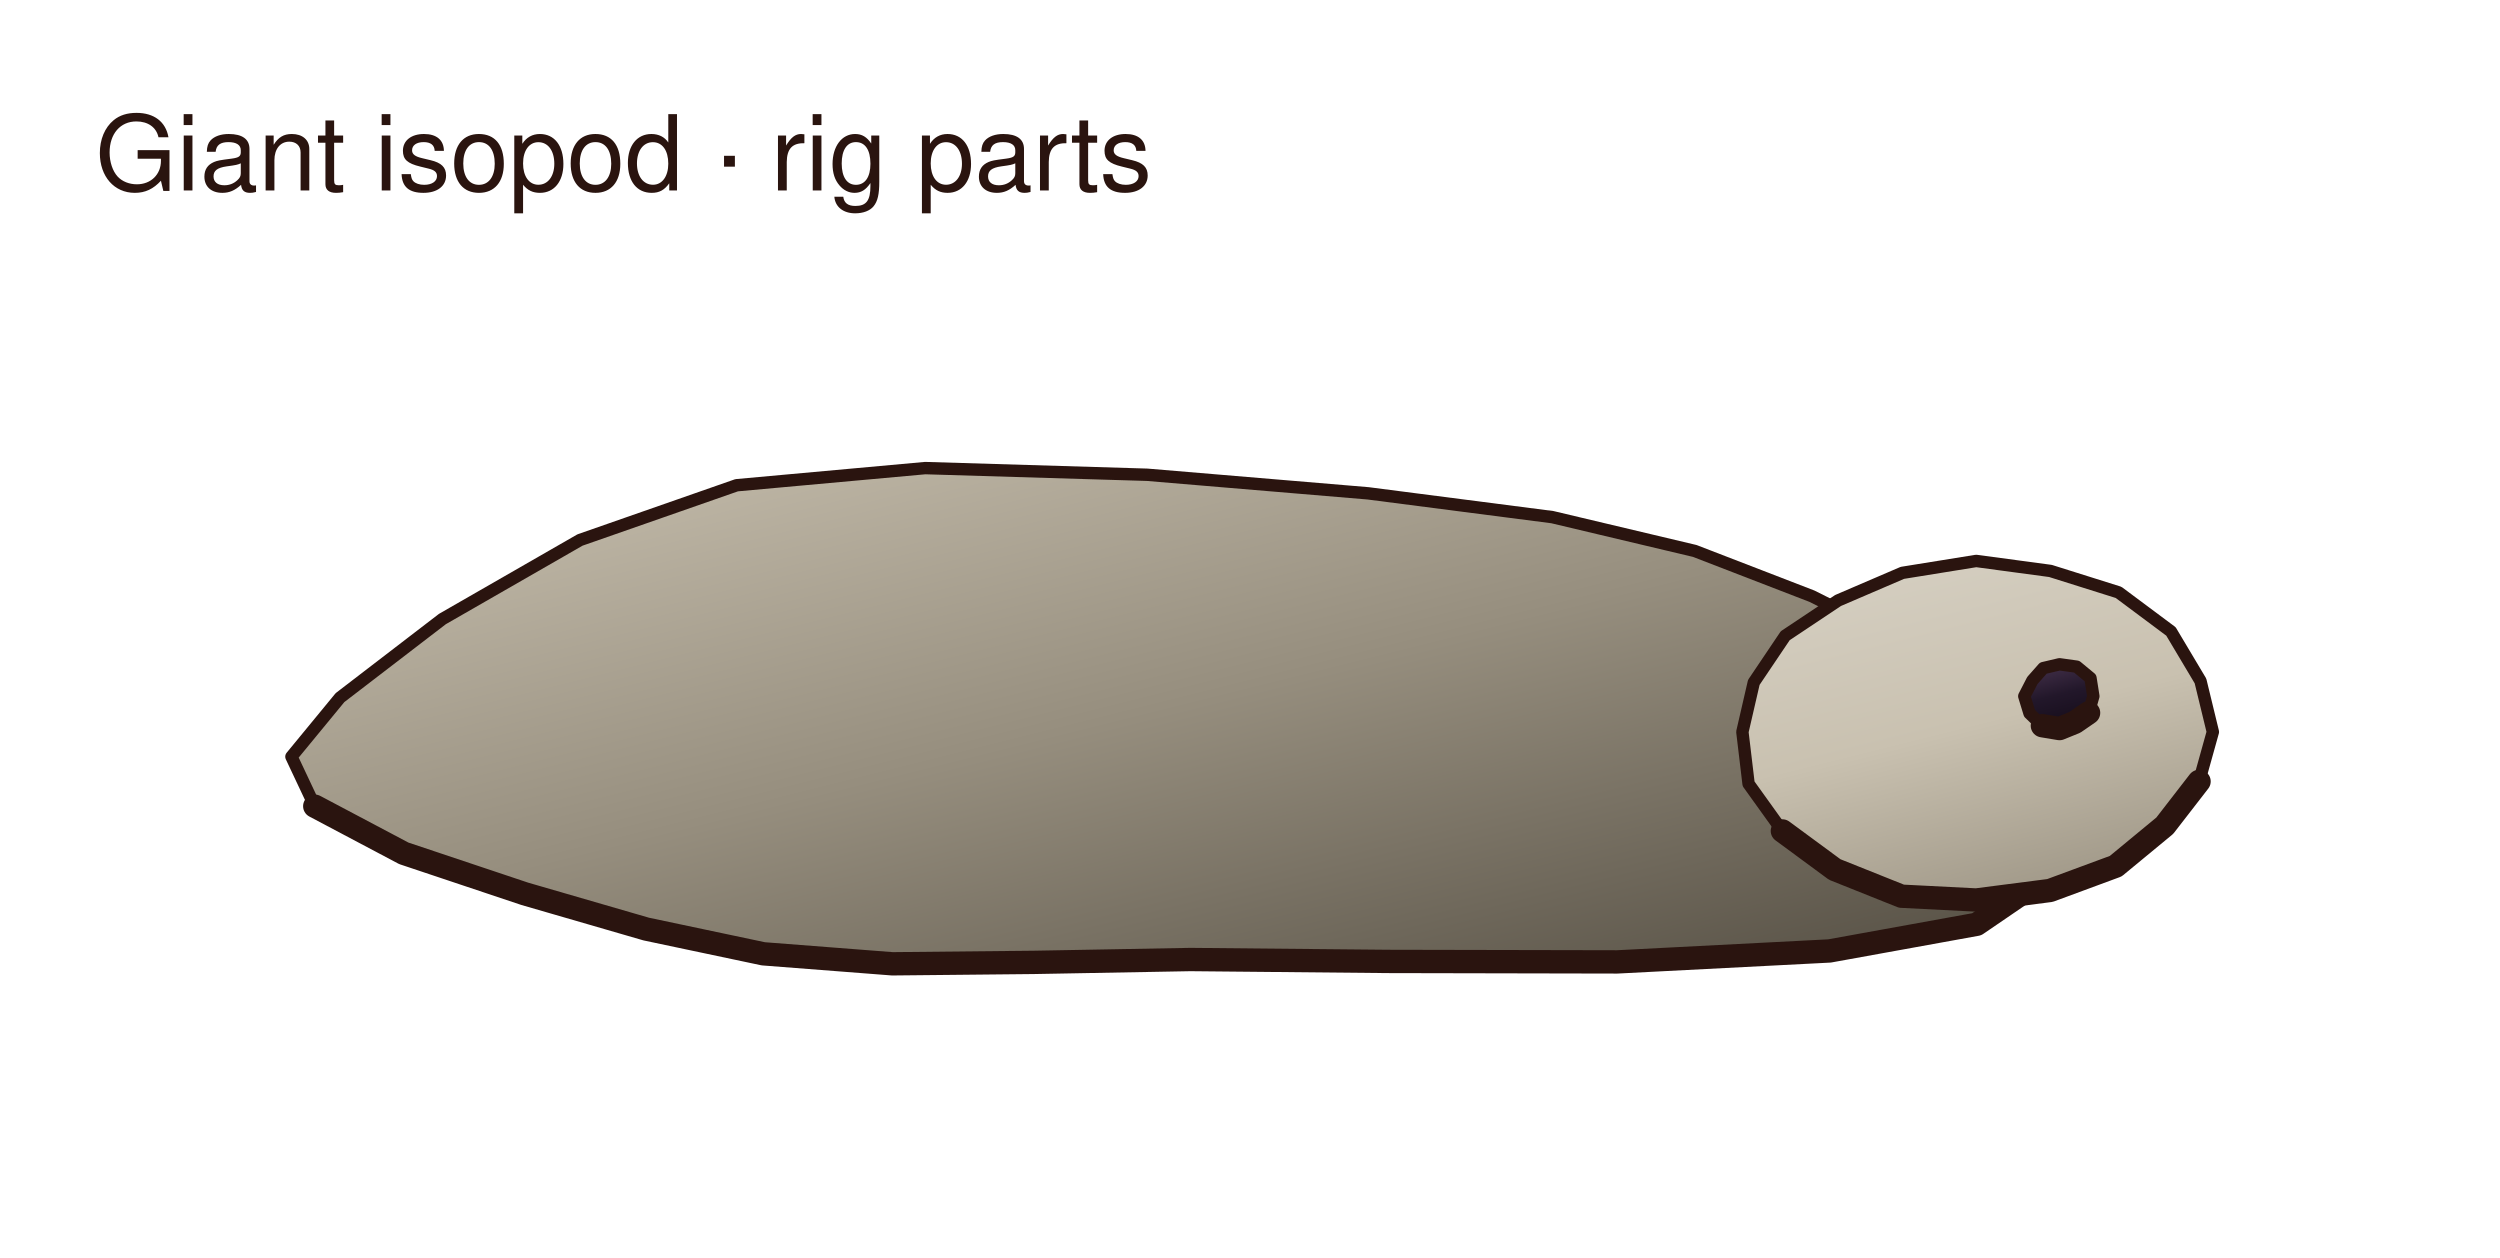
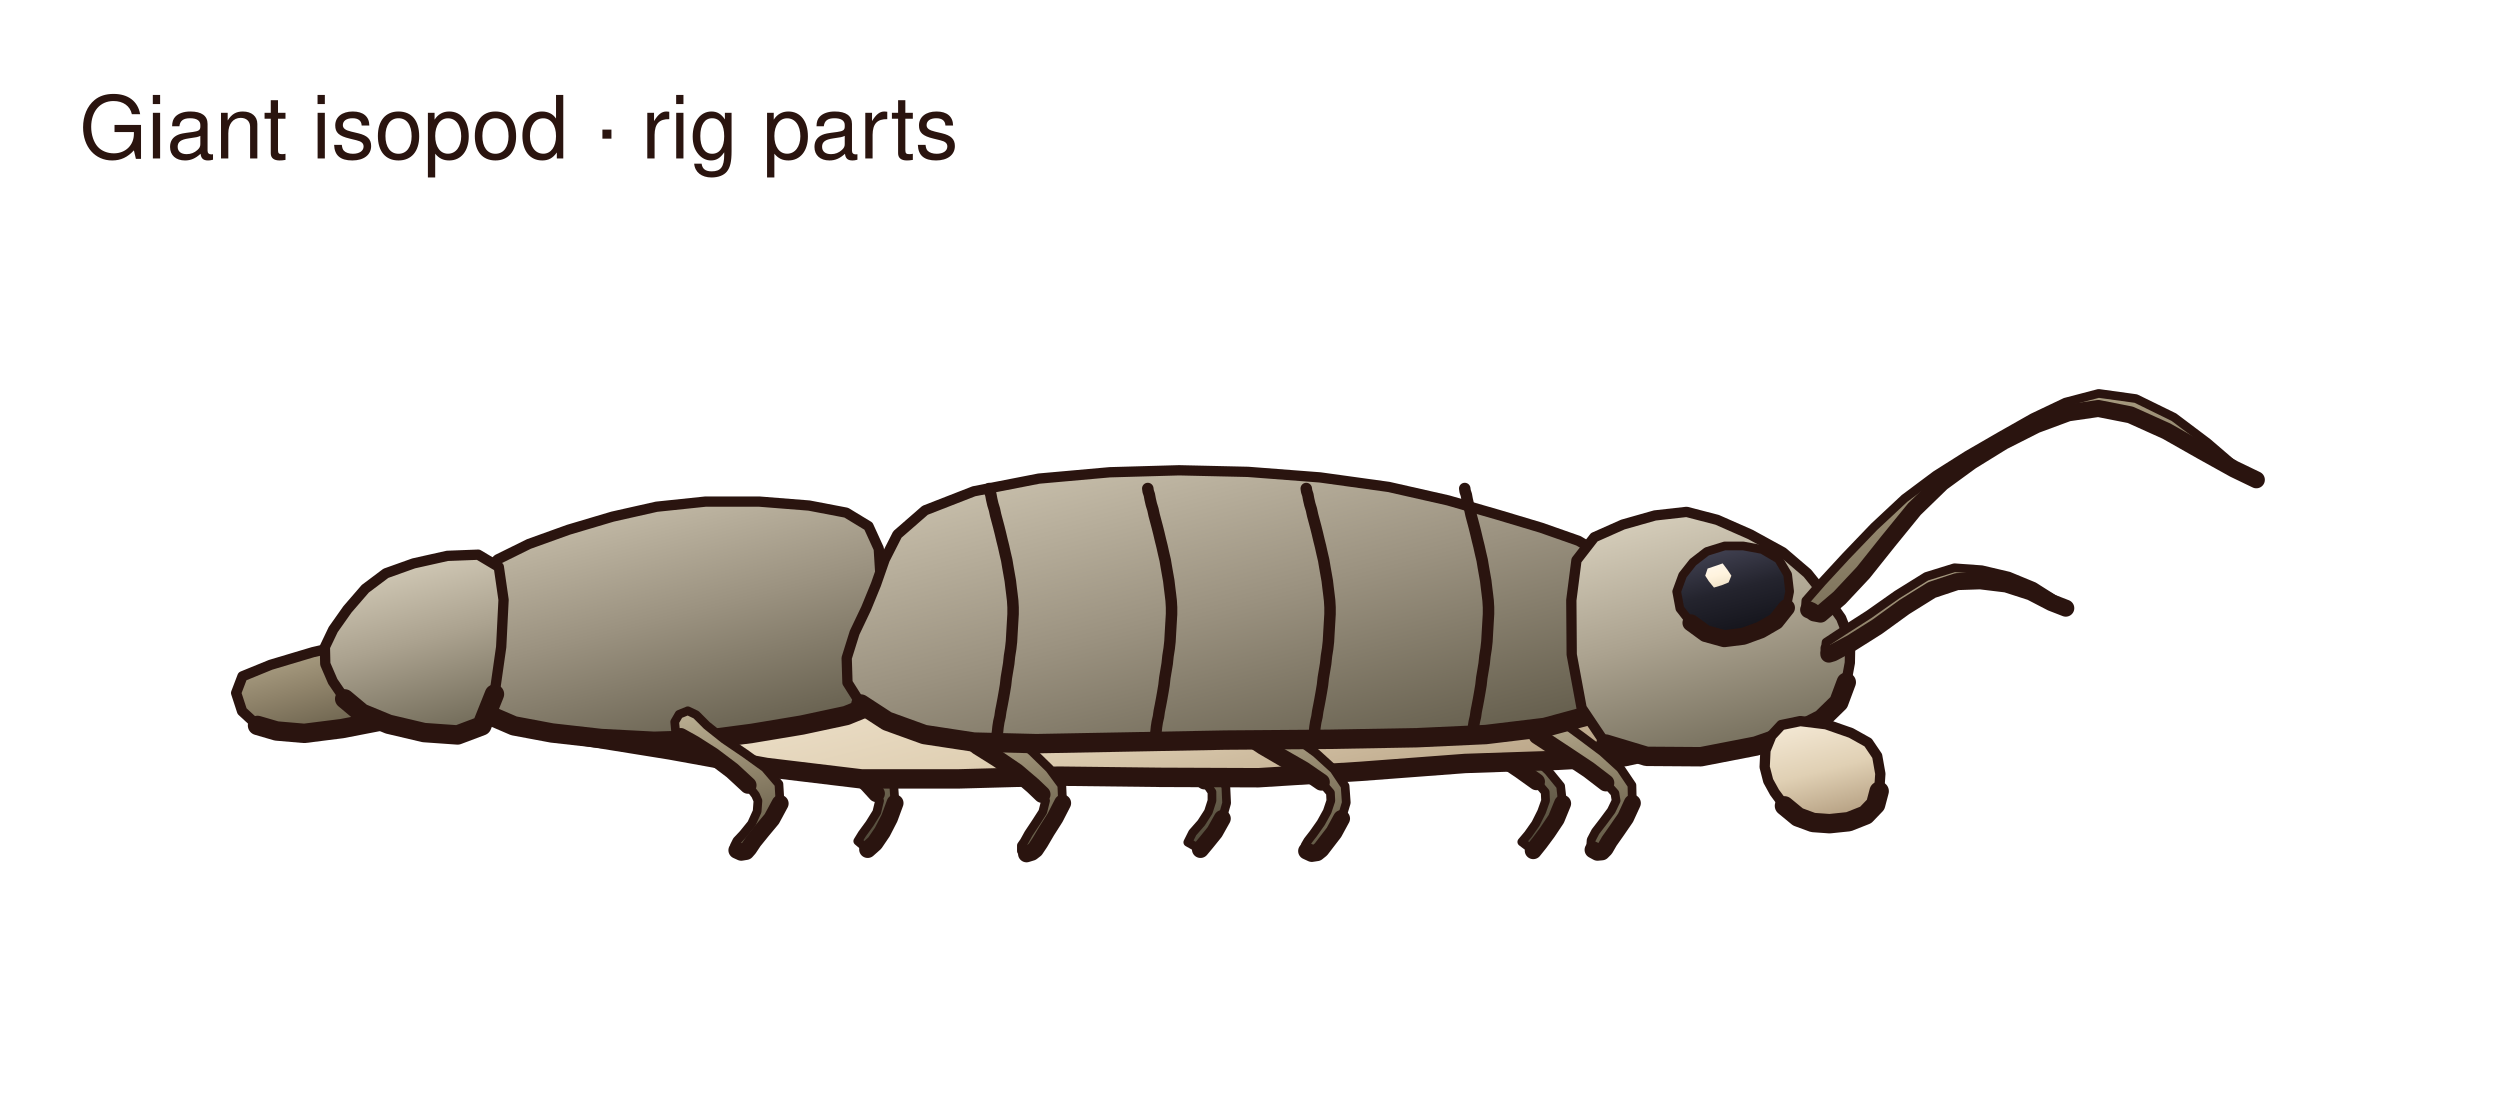
- <svg xmlns="http://www.w3.org/2000/svg" width="525" height="264" viewBox="0 0 525 264">
+ <svg xmlns="http://www.w3.org/2000/svg" width="631" height="276" viewBox="0 0 631 276">
  <defs>
-     <linearGradient id="gp-body_0" gradientUnits="userSpaceOnUse" x1="222.3" y1="59.4" x2="268.5" y2="244.3">
-       <stop offset="0" stop-color="#C9C1B0" />
-       <stop offset=".48" stop-color="#968E7E" />
-       <stop offset="1" stop-color="#524C41" />
-     </linearGradient>
-     <linearGradient id="gp-head_1" gradientUnits="userSpaceOnUse" x1="403.8" y1="109" x2="426.2" y2="198.4">
-       <stop offset="0" stop-color="#d7d1c4" />
-       <stop offset=".48" stop-color="#C9C1B0" />
-       <stop offset="1" stop-color="#968E7E" />
-     </linearGradient>
-     <linearGradient id="gp-eye_2" gradientUnits="userSpaceOnUse" x1="430.4" y1="137.9" x2="434.6" y2="154.4">
-       <stop offset="0" stop-color="#4A3550" />
-       <stop offset=".48" stop-color="#22172A" />
-       <stop offset="1" stop-color="#120A16" />
+     <linearGradient id="gp-leg-far-0_0" gradientUnits="userSpaceOnUse" x1="377.7" y1="178.5" x2="387.1" y2="215.9">
+       <stop offset="0" stop-color="#9A8F77" />
+       <stop offset=".48" stop-color="#766C57" />
+       <stop offset="1" stop-color="#4A4334" />
+     </linearGradient>
+     <linearGradient id="gp-leg-far-1_1" gradientUnits="userSpaceOnUse" x1="293.7" y1="178.5" x2="303.1" y2="215.9">
+       <stop offset="0" stop-color="#9A8F77" />
+       <stop offset=".48" stop-color="#766C57" />
+       <stop offset="1" stop-color="#4A4334" />
+     </linearGradient>
+     <linearGradient id="gp-leg-far-2_2" gradientUnits="userSpaceOnUse" x1="209.7" y1="178.5" x2="219.1" y2="215.9">
+       <stop offset="0" stop-color="#9A8F77" />
+       <stop offset=".48" stop-color="#766C57" />
+       <stop offset="1" stop-color="#4A4334" />
+     </linearGradient>
+     <linearGradient id="gp-belly_3" gradientUnits="userSpaceOnUse" x1="260" y1="139.9" x2="283.8" y2="235">
+       <stop offset="0" stop-color="#F6EBD8" />
+       <stop offset=".48" stop-color="#E0D0B4" />
+       <stop offset="1" stop-color="#A99274" />
+     </linearGradient>
+     <linearGradient id="gp-rear-body_4" gradientUnits="userSpaceOnUse" x1="160.8" y1="115.2" x2="181.6" y2="198.4">
+       <stop offset="0" stop-color="#D2C9B5" />
+       <stop offset=".48" stop-color="#9B9280" />
+       <stop offset="1" stop-color="#585241" />
+     </linearGradient>
+     <linearGradient id="gp-uropod_5" gradientUnits="userSpaceOnUse" x1="77.8" y1="156.8" x2="86.1" y2="189.9">
+       <stop offset="0" stop-color="#BCB093" />
+       <stop offset=".48" stop-color="#8F836A" />
+       <stop offset="1" stop-color="#5B5340" />
+     </linearGradient>
+     <linearGradient id="gp-pleotelson_6" gradientUnits="userSpaceOnUse" x1="97.9" y1="136.4" x2="111.3" y2="189.7">
+       <stop offset="0" stop-color="#DDD5C2" />
+       <stop offset=".48" stop-color="#ABA28F" />
+       <stop offset="1" stop-color="#686250" />
+     </linearGradient>
+     <linearGradient id="gp-leg-0_7" gradientUnits="userSpaceOnUse" x1="394.5" y1="177.8" x2="404.3" y2="217">
+       <stop offset="0" stop-color="#BCB093" />
+       <stop offset=".48" stop-color="#8F836A" />
+       <stop offset="1" stop-color="#5B5340" />
+     </linearGradient>
+     <linearGradient id="gp-leg-1_8" gradientUnits="userSpaceOnUse" x1="322.5" y1="177.8" x2="332.3" y2="217">
+       <stop offset="0" stop-color="#BCB093" />
+       <stop offset=".48" stop-color="#8F836A" />
+       <stop offset="1" stop-color="#5B5340" />
+     </linearGradient>
+     <linearGradient id="gp-leg-2_9" gradientUnits="userSpaceOnUse" x1="250.5" y1="177.8" x2="260.3" y2="217">
+       <stop offset="0" stop-color="#BCB093" />
+       <stop offset=".48" stop-color="#8F836A" />
+       <stop offset="1" stop-color="#5B5340" />
+     </linearGradient>
+     <linearGradient id="gp-leg-3_10" gradientUnits="userSpaceOnUse" x1="178.5" y1="177.8" x2="188.3" y2="217">
+       <stop offset="0" stop-color="#BCB093" />
+       <stop offset=".48" stop-color="#8F836A" />
+       <stop offset="1" stop-color="#5B5340" />
+     </linearGradient>
+     <linearGradient id="gp-body_11" gradientUnits="userSpaceOnUse" x1="299.6" y1="97.8" x2="327.7" y2="210.1">
+       <stop offset="0" stop-color="#D2C9B5" />
+       <stop offset=".48" stop-color="#9B9280" />
+       <stop offset="1" stop-color="#585241" />
+     </linearGradient>
+     <linearGradient id="gp-head_12" gradientUnits="userSpaceOnUse" x1="422.6" y1="122.7" x2="441.2" y2="197.1">
+       <stop offset="0" stop-color="#DDD5C2" />
+       <stop offset=".48" stop-color="#ABA28F" />
+       <stop offset="1" stop-color="#686250" />
+     </linearGradient>
+     <linearGradient id="gp-eye_13" gradientUnits="userSpaceOnUse" x1="434.1" y1="134.8" x2="441.3" y2="163.7">
+       <stop offset="0" stop-color="#4A4A5C" />
+       <stop offset=".48" stop-color="#24242E" />
+       <stop offset="1" stop-color="#0E0E14" />
+     </linearGradient>
+     <linearGradient id="gp-eye-glint_14" gradientUnits="userSpaceOnUse" x1="432.8" y1="142" x2="434.5" y2="148.5">
+       <stop offset="0" stop-color="#FFF8EC" />
+       <stop offset=".48" stop-color="#FFF3DE" />
+       <stop offset="1" stop-color="#EFE2C8" />
+     </linearGradient>
+     <linearGradient id="gp-antenna_15" gradientUnits="userSpaceOnUse" x1="502.9" y1="88.1" x2="522.7" y2="167.3">
+       <stop offset="0" stop-color="#BCB093" />
+       <stop offset=".48" stop-color="#8F836A" />
+       <stop offset="1" stop-color="#5B5340" />
+     </linearGradient>
+     <linearGradient id="gp-antennule_16" gradientUnits="userSpaceOnUse" x1="486.6" y1="137.4" x2="495.2" y2="171.7">
+       <stop offset="0" stop-color="#BCB093" />
+       <stop offset=".48" stop-color="#8F836A" />
+       <stop offset="1" stop-color="#5B5340" />
+     </linearGradient>
+     <linearGradient id="gp-maxilliped_17" gradientUnits="userSpaceOnUse" x1="456.3" y1="179.9" x2="463.9" y2="210.3">
+       <stop offset="0" stop-color="#F6EBD8" />
+       <stop offset=".48" stop-color="#E0D0B4" />
+       <stop offset="1" stop-color="#A99274" />
    </linearGradient>
  </defs>
  <text x="20" y="40" font-family="Nimbus Sans, sans-serif" font-size="22" font-weight="normal" fill="#2A140F" text-anchor="start">Giant isopod · rig parts</text>
-   <g id="body" data-parent="root" data-pivot="250.0,153.7">
-     <g>
-       <path id="p-body_0" d="M61.2 158.9L71.4 146.5L92.9 130L121.8 113.4L154.7 101.9L194.3 98.3L240.9 99.7L287.3 103.6L326 108.6L355.9 115.7L380.5 125.2L399.9 134.9L414.7 143.9L426.4 155.3L432.8 170L429.6 184.2L415.1 194.1L384.2 199.7L339.6 202L291.5 201.9L250 201.5L217.1 202.1L187.4 202.4L160.3 200.3L135.7 195.1L110.2 187.7L84.8 179.2L66.1 169.3Z" fill="url(#gp-body_0)" />
-       <path d="M61.2 158.9L71.4 146.5L92.9 130L121.8 113.4L154.7 101.9L194.3 98.3L240.9 99.7L287.3 103.6L326 108.6L355.9 115.7L380.5 125.2L399.9 134.9L414.7 143.9L426.4 155.3L432.8 170L429.6 184.2L415.1 194.1L384.2 199.7L339.6 202L291.5 201.9L250 201.5L217.1 202.1L187.4 202.4L160.3 200.3L135.7 195.1L110.2 187.7L84.8 179.2L66.1 169.3Z" fill="none" stroke="#2A140F" stroke-width="2.6" stroke-linejoin="round" />
-       <path d="M429.6 184.2L415.1 194.1L384.2 199.7L339.6 202L291.5 201.9L250 201.5L217.1 202.1L187.4 202.4L160.3 200.3L135.7 195.1L110.2 187.7L84.8 179.2L66.1 169.3" fill="none" stroke="#2A140F" stroke-width="4.9" stroke-linecap="round" stroke-linejoin="round" />
-     </g>
-   </g>
-   <g id="head" data-parent="body" data-pivot="385.0,153.7">
-     <g>
-       <path id="p-head_1" d="M464.7 153.7L461.8 164.1L454.6 173.4L444.3 181.9L430.5 187L415 189L399.3 188.2L385.3 182.6L374.3 174.5L367.2 164.6L365.9 153.7L368.3 143.3L374.9 133.5L386 126.1L399.5 120.3L415 117.8L430.6 119.9L444.9 124.4L455.9 132.6L462.1 143Z" fill="url(#gp-head_1)" />
-       <path d="M464.7 153.7L461.8 164.1L454.6 173.4L444.3 181.9L430.5 187L415 189L399.3 188.2L385.3 182.6L374.3 174.5L367.2 164.6L365.9 153.7L368.3 143.3L374.9 133.5L386 126.1L399.5 120.3L415 117.8L430.6 119.9L444.9 124.4L455.9 132.6L462.1 143Z" fill="none" stroke="#2A140F" stroke-width="2.6" stroke-linejoin="round" />
-       <path d="M461.8 164.1L454.6 173.4L444.3 181.9L430.5 187L415 189L399.3 188.2L385.3 182.6L374.3 174.5" fill="none" stroke="#2A140F" stroke-width="4.9" stroke-linecap="round" stroke-linejoin="round" />
-     </g>
-   </g>
-   <g id="eye" data-parent="head" data-pivot="432.5,146.2">
-     <g>
-       <path id="p-eye_2" d="M439.6 146.2L438.6 149.7L435.7 151.7L432.5 153L428.9 152.4L426.2 149.8L425.1 146.2L426.8 142.9L429.1 140.3L432.5 139.5L436.1 140L439 142.4Z" fill="url(#gp-eye_2)" />
-       <path d="M439.6 146.2L438.6 149.7L435.7 151.7L432.5 153L428.9 152.4L426.2 149.8L425.1 146.2L426.8 142.9L429.1 140.3L432.5 139.5L436.1 140L439 142.4Z" fill="none" stroke="#2A140F" stroke-width="2.6" stroke-linejoin="round" />
-       <path d="M438.6 149.7L435.7 151.7L432.5 153L428.9 152.4" fill="none" stroke="#2A140F" stroke-width="4.9" stroke-linecap="round" stroke-linejoin="round" />
+   <g id="leg-far-0" data-parent="body" data-pivot="373.7,183.3">
+     <g>
+       <path id="p-leg-far-0_0" d="M371.6 185.8L374.6 188L378.8 191.1L383.6 194.3L387.8 197.3L390 199.9L390.1 202.1L389.1 204.9L387.6 207.9L385.7 210.6L384.1 212.5L387 214.7L388.6 212.7L390.6 210L392.8 206.7L394.4 202.8L393.9 198.4L390.8 194.6L386.6 190.7L382.2 186.7L378 183.4L375.3 181.3L373.7 180.6L371.9 180.6L370.3 182.1L370.4 184.2Z" fill="url(#gp-leg-far-0_0)" />
+       <path d="M371.6 185.8L374.6 188L378.8 191.1L383.6 194.3L387.8 197.3L390 199.9L390.1 202.1L389.1 204.9L387.6 207.9L385.7 210.6L384.1 212.5L387 214.7L388.6 212.7L390.6 210L392.8 206.7L394.4 202.8L393.9 198.4L390.8 194.6L386.6 190.7L382.2 186.7L378 183.4L375.3 181.3L373.7 180.6L371.9 180.6L370.3 182.1L370.4 184.2Z" fill="none" stroke="#2A140F" stroke-width="2.2" stroke-linejoin="round" />
+       <path d="M371.6 185.8L374.6 188L378.8 191.1L383.6 194.3L387.8 197.3" fill="none" stroke="#2A140F" stroke-width="4.3" stroke-linecap="round" stroke-linejoin="round" />
+       <path d="M387 214.7L388.6 212.7L390.6 210L392.8 206.7L394.4 202.8" fill="none" stroke="#2A140F" stroke-width="4.3" stroke-linecap="round" stroke-linejoin="round" />
+     </g>
+   </g>
+   <g id="leg-far-1" data-parent="body" data-pivot="289.7,183.3">
+     <g>
+       <path id="p-leg-far-1_1" d="M287.8 185.6L290.8 187.7L295.1 190.7L299.9 193.9L304 197.1L305.9 199.9L305.9 202.1L305 204.9L303.2 207.7L301 210.2L299.8 212.6L303 214.4L304.5 212.6L306.6 210L308.5 206.6L309.6 202.7L309.4 198.5L306.9 194.5L302.7 190.6L298.1 186.8L294.2 183.2L291.7 180.6L289.8 180.1L287.8 180.5L286.2 182L286.3 184.2Z" fill="url(#gp-leg-far-1_1)" />
+       <path d="M287.8 185.6L290.8 187.7L295.1 190.7L299.9 193.9L304 197.1L305.9 199.9L305.9 202.1L305 204.9L303.2 207.7L301 210.2L299.8 212.6L303 214.4L304.5 212.6L306.6 210L308.5 206.6L309.6 202.7L309.4 198.5L306.9 194.5L302.7 190.6L298.1 186.8L294.2 183.2L291.7 180.6L289.8 180.1L287.8 180.5L286.2 182L286.3 184.2Z" fill="none" stroke="#2A140F" stroke-width="2.2" stroke-linejoin="round" />
+       <path d="M287.8 185.6L290.8 187.7L295.1 190.7L299.9 193.9L304 197.1" fill="none" stroke="#2A140F" stroke-width="4.3" stroke-linecap="round" stroke-linejoin="round" />
+       <path d="M303 214.4L304.5 212.6L306.6 210L308.5 206.6" fill="none" stroke="#2A140F" stroke-width="4.3" stroke-linecap="round" stroke-linejoin="round" />
+     </g>
+   </g>
+   <g id="leg-far-2" data-parent="body" data-pivot="205.7,183.3">
+     <g>
+       <path id="p-leg-far-2_2" d="M204.1 185.3L206.7 187.8L211 190.9L215.5 194.4L219.1 198L221.2 200.3L222 202.1L221.3 205L219.5 207.9L217.6 210.5L216.5 212.3L219 214.4L220.8 212.8L222.7 210L224.5 206.5L225.9 202.7L225.6 198.5L222.7 194.7L218.7 190.6L214.5 186.3L210.5 182.8L207.7 180.6L205.8 180L203.9 180.6L203.1 182.3L203.4 183.9Z" fill="url(#gp-leg-far-2_2)" />
+       <path d="M204.1 185.3L206.7 187.8L211 190.9L215.5 194.4L219.1 198L221.2 200.3L222 202.1L221.3 205L219.5 207.9L217.6 210.5L216.5 212.3L219 214.4L220.8 212.8L222.7 210L224.5 206.5L225.9 202.7L225.6 198.5L222.7 194.7L218.7 190.6L214.5 186.3L210.5 182.8L207.7 180.6L205.8 180L203.9 180.6L203.1 182.3L203.4 183.9Z" fill="none" stroke="#2A140F" stroke-width="2.2" stroke-linejoin="round" />
+       <path d="M204.1 185.3L206.7 187.8L211 190.9L215.5 194.4L219.1 198L221.2 200.3" fill="none" stroke="#2A140F" stroke-width="4.3" stroke-linecap="round" stroke-linejoin="round" />
+       <path d="M219 214.4L220.8 212.8L222.7 210L224.5 206.5L225.9 202.7" fill="none" stroke="#2A140F" stroke-width="4.3" stroke-linecap="round" stroke-linejoin="round" />
+     </g>
+   </g>
+   <g id="belly" data-parent="body" data-pivot="157.7,185.3">
+     <g>
+       <path id="p-belly_3" d="M133.3 183L148.1 185.9L169.2 189.3L193.4 193.7L217.5 196.6L241.7 196.6L267.2 195.9L292.8 196.2L317.6 196.3L343.3 194.7L369.8 192.7L393.3 191.9L410 191L422.9 188.2L433.2 184.7L431.5 180L409.7 177.9L353.6 178.3L271.6 179.2L189.7 178.7L133.7 178.2L112.3 178.9L111.4 177L121.2 179.7Z" fill="url(#gp-belly_3)" />
+       <path d="M133.3 183L148.1 185.9L169.2 189.3L193.4 193.7L217.5 196.6L241.7 196.6L267.2 195.9L292.8 196.2L317.6 196.3L343.3 194.7L369.8 192.7L393.3 191.9L410 191L422.9 188.2L433.2 184.7L431.5 180L409.7 177.9L353.6 178.3L271.6 179.2L189.7 178.7L133.7 178.2L112.3 178.9L111.4 177L121.2 179.7Z" fill="none" stroke="#2A140F" stroke-width="2.6" stroke-linejoin="round" />
+       <path d="M111.4 177L121.2 179.7L133.3 183L148.1 185.9L169.2 189.3L193.4 193.7L217.5 196.6L241.7 196.6L267.2 195.9L292.8 196.2L317.6 196.3L343.3 194.7L369.8 192.7L393.3 191.9L410 191L422.9 188.2L433.2 184.7" fill="none" stroke="#2A140F" stroke-width="4.9" stroke-linecap="round" stroke-linejoin="round" />
+     </g>
+   </g>
+   <g id="rear-body" data-parent="body" data-pivot="217.7,161.3">
+     <g>
+       <path id="p-rear-body_4" d="M222.3 151.2L222.2 144.9L221.8 138.5L219.2 132.8L213.6 129.4L204.2 127.6L191.6 126.6L178.1 126.6L165.7 127.9L154.6 130.4L143.5 133.7L133.5 137.3L125.6 141.2L120.4 146.4L117.8 152.9L117 159.4L117 165.3L117.4 170.8L119.1 176.1L123.2 180.4L129.7 183.2L139.3 185L151.7 186.4L165.1 187.1L177.6 186.7L189.8 185.1L202.4 183L213.6 180.6L221.7 177.3L225.5 172L225.5 164.9L223.7 157.8Z" fill="url(#gp-rear-body_4)" />
+       <path d="M222.3 151.2L222.2 144.9L221.8 138.5L219.2 132.8L213.6 129.4L204.2 127.6L191.6 126.6L178.1 126.6L165.7 127.9L154.6 130.4L143.5 133.7L133.5 137.3L125.6 141.2L120.4 146.4L117.8 152.9L117 159.4L117 165.3L117.4 170.8L119.1 176.1L123.2 180.4L129.7 183.2L139.3 185L151.7 186.4L165.1 187.1L177.6 186.7L189.8 185.1L202.4 183L213.6 180.6L221.7 177.3L225.5 172L225.5 164.9L223.7 157.8Z" fill="none" stroke="#2A140F" stroke-width="2.6" stroke-linejoin="round" />
+       <path d="M123.2 180.4L129.7 183.2L139.3 185L151.7 186.4L165.1 187.1L177.6 186.7L189.8 185.1L202.4 183L213.6 180.6L221.7 177.3L225.5 172" fill="none" stroke="#2A140F" stroke-width="4.9" stroke-linecap="round" stroke-linejoin="round" />
+     </g>
+   </g>
+   <g id="uropod" data-parent="pleotelson" data-pivot="101.7,169.3">
+     <g>
+       <path id="p-uropod_5" d="M97.5 162L89.9 162.1L79 164.6L68.3 167.8L61.2 170.7L59.6 174.9L61.1 179.5L65 183.1L69.8 184.5L76.8 185.1L86.3 183.9L95.6 182.1L102.2 179.8L104.3 175L104.3 169.2L101.7 164.1Z" fill="url(#gp-uropod_5)" />
+       <path d="M97.5 162L89.9 162.1L79 164.6L68.3 167.8L61.2 170.7L59.6 174.9L61.1 179.5L65 183.1L69.8 184.5L76.8 185.1L86.3 183.9L95.6 182.1L102.2 179.8L104.3 175L104.3 169.2L101.7 164.1Z" fill="none" stroke="#2A140F" stroke-width="2.6" stroke-linejoin="round" />
+       <path d="M65 183.1L69.8 184.5L76.8 185.1L86.3 183.9L95.6 182.1L102.2 179.8L104.3 175" fill="none" stroke="#2A140F" stroke-width="4.9" stroke-linecap="round" stroke-linejoin="round" />
+     </g>
+   </g>
+   <g id="pleotelson" data-parent="rear-body" data-pivot="121.7,163.3">
+     <g>
+       <path id="p-pleotelson_6" d="M125.9 143.1L120.7 140L112.9 140.3L104.4 142.2L97.4 144.7L92.2 148.6L87.7 153.8L84.1 158.9L82 163.3L82.1 167.6L84 172L87 176.4L91.3 180L98.1 182.8L107 184.9L115.5 185.5L121.6 183.2L124.8 175.2L126.5 163.3L127.1 151.4Z" fill="url(#gp-pleotelson_6)" />
+       <path d="M125.9 143.1L120.7 140L112.9 140.3L104.4 142.2L97.4 144.7L92.2 148.6L87.7 153.8L84.1 158.9L82 163.3L82.1 167.6L84 172L87 176.4L91.3 180L98.1 182.8L107 184.9L115.5 185.5L121.6 183.2L124.8 175.2L126.5 163.3L127.1 151.4Z" fill="none" stroke="#2A140F" stroke-width="2.6" stroke-linejoin="round" />
+       <path d="M87 176.4L91.3 180L98.1 182.8L107 184.9L115.5 185.5L121.6 183.2L124.8 175.2" fill="none" stroke="#2A140F" stroke-width="4.9" stroke-linecap="round" stroke-linejoin="round" />
+     </g>
+   </g>
+   <g id="leg-0" data-parent="body" data-pivot="389.7,183.3">
+     <g>
+       <path id="p-leg-0_7" d="M388 185.7L391.2 187.8L395.9 190.9L401 194.3L405.3 197.6L407.6 200.2L407.9 202.1L406.7 204.6L404.7 207.3L402.7 209.9L401.6 212L401.5 213.4L402.1 214.5L403.2 215.1L404.3 215L405.1 214.2L406.2 212.3L408.1 209.6L410.3 206.4L412 202.7L411.9 198.2L409 193.9L404.5 189.8L399.3 185.9L394.8 182.6L391.8 180.1L389.6 179.3L387.3 180.1L386.2 182.2L386.6 184.3Z" fill="url(#gp-leg-0_7)" />
+       <path d="M388 185.7L391.2 187.8L395.9 190.9L401 194.3L405.3 197.6L407.6 200.2L407.9 202.1L406.7 204.6L404.7 207.3L402.7 209.9L401.6 212L401.5 213.4L402.1 214.5L403.2 215.1L404.3 215L405.1 214.2L406.2 212.3L408.1 209.6L410.3 206.4L412 202.7L411.9 198.2L409 193.9L404.5 189.8L399.3 185.9L394.8 182.6L391.8 180.1L389.6 179.3L387.3 180.1L386.2 182.2L386.6 184.3Z" fill="none" stroke="#2A140F" stroke-width="2.2" stroke-linejoin="round" />
+       <path d="M388 185.7L391.2 187.8L395.9 190.9L401 194.3L405.3 197.6" fill="none" stroke="#2A140F" stroke-width="4.3" stroke-linecap="round" stroke-linejoin="round" />
+       <path d="M402.1 214.5L403.2 215.1L404.3 215L405.1 214.2L406.2 212.3L408.1 209.6L410.3 206.4L412 202.7" fill="none" stroke="#2A140F" stroke-width="4.3" stroke-linecap="round" stroke-linejoin="round" />
+     </g>
+   </g>
+   <g id="leg-1" data-parent="body" data-pivot="317.7,183.3">
+     <g>
+       <path id="p-leg-1_8" d="M315.5 186.2L318.8 188.4L323.6 191.2L329 194.3L333.5 197.4L335.8 200.1L335.9 202.1L335 204.8L333.4 207.7L331.5 210.4L330.1 212.2L329.4 213.4L329.8 214.8L331.1 215.4L332.4 215.2L333.4 214.4L334.7 212.7L336.7 210.1L338.6 206.6L339.8 202.6L339.5 198.4L336.7 194.2L332.2 190.1L327 186.3L322.5 183L319.7 180.4L317.6 179.4L315.2 180L314 182.1L314.2 184.4Z" fill="url(#gp-leg-1_8)" />
+       <path d="M315.5 186.2L318.8 188.4L323.6 191.2L329 194.3L333.5 197.4L335.8 200.1L335.9 202.1L335 204.8L333.4 207.7L331.5 210.4L330.1 212.2L329.4 213.4L329.8 214.8L331.1 215.4L332.4 215.2L333.4 214.4L334.7 212.7L336.7 210.1L338.6 206.6L339.8 202.6L339.5 198.4L336.7 194.2L332.2 190.1L327 186.3L322.5 183L319.7 180.4L317.6 179.4L315.2 180L314 182.1L314.2 184.4Z" fill="none" stroke="#2A140F" stroke-width="2.2" stroke-linejoin="round" />
+       <path d="M315.5 186.2L318.8 188.4L323.6 191.2L329 194.3L333.5 197.4" fill="none" stroke="#2A140F" stroke-width="4.3" stroke-linecap="round" stroke-linejoin="round" />
+       <path d="M329.8 214.8L331.1 215.4L332.4 215.2L333.4 214.4L334.7 212.7L336.7 210.1L338.6 206.6" fill="none" stroke="#2A140F" stroke-width="4.3" stroke-linecap="round" stroke-linejoin="round" />
+     </g>
+   </g>
+   <g id="leg-2" data-parent="body" data-pivot="245.7,183.3">
+     <g>
+       <path id="p-leg-2_9" d="M243.8 185.9L246.8 188.4L251.6 191.4L256.6 194.8L260.7 198.3L263 200.5L263.9 202.1L263.2 204.9L261.4 207.7L259.6 210.4L258.5 212.4L257.8 213.4L257.8 214.8L259.1 215.5L260.4 215.1L261.3 214.4L262.5 212.6L264.2 209.7L266.3 206.4L268.2 202.7L268 198.2L264.9 194L260.5 189.7L255.6 185.5L250.9 182.4L247.6 180.5L245.6 180L243.7 180.7L242.9 182.4L243 184.2Z" fill="url(#gp-leg-2_9)" />
+       <path d="M243.8 185.9L246.8 188.4L251.6 191.4L256.6 194.8L260.7 198.3L263 200.5L263.9 202.1L263.2 204.9L261.4 207.7L259.6 210.4L258.5 212.4L257.8 213.4L257.8 214.8L259.1 215.5L260.4 215.1L261.3 214.4L262.5 212.6L264.2 209.7L266.3 206.4L268.2 202.7L268 198.2L264.9 194L260.5 189.7L255.6 185.5L250.9 182.4L247.6 180.5L245.6 180L243.7 180.7L242.9 182.4L243 184.2Z" fill="none" stroke="#2A140F" stroke-width="2.2" stroke-linejoin="round" />
+       <path d="M243.8 185.9L246.8 188.4L251.6 191.4L256.6 194.8L260.7 198.3L263 200.5" fill="none" stroke="#2A140F" stroke-width="4.3" stroke-linecap="round" stroke-linejoin="round" />
+       <path d="M259.1 215.5L260.4 215.1L261.3 214.4L262.5 212.6L264.2 209.7L266.3 206.4L268.2 202.7" fill="none" stroke="#2A140F" stroke-width="4.3" stroke-linecap="round" stroke-linejoin="round" />
+     </g>
+   </g>
+   <g id="leg-3" data-parent="body" data-pivot="173.7,183.3">
+     <g>
+       <path id="p-leg-3_10" d="M171.8 185.9L175.2 187.8L179.9 190.8L184.8 194.5L188.8 198.2L190.7 200.7L191.3 202.1L191.1 204.8L189.7 207.9L187.6 210.5L186 212.2L185.4 213.4L186 214.6L187.1 215.1L188.3 214.9L189 214.1L190.2 212.3L192.3 209.7L194.8 206.7L196.9 202.8L196.6 197.9L193.1 193.8L188.1 190.2L182.8 186.6L178.4 183.1L175.7 180.4L173.6 179.4L171.4 180.3L170.3 182.2L170.5 184.4Z" fill="url(#gp-leg-3_10)" />
+       <path d="M171.8 185.9L175.2 187.8L179.9 190.8L184.8 194.5L188.8 198.2L190.7 200.7L191.3 202.1L191.1 204.8L189.7 207.9L187.6 210.5L186 212.2L185.4 213.4L186 214.6L187.1 215.1L188.3 214.9L189 214.1L190.2 212.3L192.3 209.7L194.8 206.7L196.9 202.8L196.6 197.9L193.1 193.8L188.1 190.2L182.8 186.6L178.4 183.1L175.7 180.4L173.6 179.4L171.4 180.3L170.3 182.2L170.5 184.4Z" fill="none" stroke="#2A140F" stroke-width="2.2" stroke-linejoin="round" />
+       <path d="M171.8 185.9L175.2 187.8L179.9 190.8L184.8 194.5L188.8 198.2" fill="none" stroke="#2A140F" stroke-width="4.3" stroke-linecap="round" stroke-linejoin="round" />
+       <path d="M186 214.6L187.1 215.1L188.3 214.9L189 214.1L190.2 212.3L192.3 209.7L194.8 206.7L196.9 202.8" fill="none" stroke="#2A140F" stroke-width="4.3" stroke-linecap="round" stroke-linejoin="round" />
+     </g>
+   </g>
+   <g id="body" data-parent="root" data-pivot="157.7,185.3">
+     <g>
+       <path id="p-body_11" d="M218.6 153.6L221.1 147.5L223.3 141.2L226.5 134.9L233.5 128.8L245.8 124L262.2 120.8L280.1 119.2L297.6 118.7L315 119.1L333.2 120.5L350.5 122.9L365.5 126.3L378 129.9L389 133.2L398.4 136.5L406 141L411.9 148.4L415 158.3L414.6 168.1L410.1 175.7L401.7 180.4L389.9 183.6L375 185.4L357.6 186.2L335.5 186.6L309.2 186.8L283.1 187.3L261.6 187.7L245.8 187.3L233.3 185.4L223.9 182L217.3 177.7L213.9 172.3L213.7 166.1L215.7 159.7Z" fill="url(#gp-body_11)" />
+       <path d="M218.6 153.6L221.1 147.5L223.3 141.2L226.5 134.9L233.5 128.8L245.8 124L262.2 120.8L280.1 119.2L297.6 118.7L315 119.1L333.2 120.5L350.5 122.9L365.5 126.3L378 129.9L389 133.2L398.4 136.5L406 141L411.9 148.4L415 158.3L414.6 168.1L410.1 175.7L401.7 180.4L389.9 183.6L375 185.4L357.6 186.2L335.5 186.6L309.2 186.8L283.1 187.3L261.6 187.7L245.8 187.3L233.3 185.4L223.9 182L217.3 177.7L213.9 172.3L213.7 166.1L215.7 159.7Z" fill="none" stroke="#2A140F" stroke-width="2.6" stroke-linejoin="round" />
+       <path d="M414.6 168.1L410.1 175.7L401.7 180.4L389.9 183.6L375 185.4L357.6 186.2L335.5 186.6L309.2 186.8L283.1 187.3L261.6 187.7L245.8 187.3L233.3 185.4L223.9 182L217.3 177.7" fill="none" stroke="#2A140F" stroke-width="4.9" stroke-linecap="round" stroke-linejoin="round" />
+     </g>
+   </g>
+   <g id="body-seg-0" data-parent="body">
+     <g>
+       <path d="M249.7 123.3L249.8 124L250.1 124.9L250.3 126L250.6 127.3L251 128.6L251.3 130L251.7 131.5L252.1 133L252.5 134.6L252.9 136.3L253.3 137.9L253.7 139.7L254.1 141.4L254.4 143.2L254.7 144.9L255 146.6L255.2 148.3L255.4 149.9L255.6 151.6L255.7 153.3L255.7 155L255.6 156.7L255.5 158.4L255.4 160.1L255.3 161.9L255.1 163.7L254.8 165.6L254.6 167.5L254.3 169.3L254 171.1L253.8 172.9L253.5 174.7L253.2 176.4L252.9 178L252.6 179.5L252.4 180.9L252.1 182.2L251.9 183.5L251.8 184.5L251.7 185.3" fill="none" stroke="#2A140F" stroke-width="2.9" stroke-linecap="round" stroke-linejoin="round" />
+     </g>
+   </g>
+   <g id="body-seg-1" data-parent="body">
+     <g>
+       <path d="M289.7 123.3L289.8 124L290.1 124.9L290.3 126L290.6 127.3L291 128.6L291.3 130L291.7 131.5L292.1 133L292.5 134.6L292.9 136.3L293.3 137.9L293.7 139.7L294.1 141.4L294.4 143.2L294.7 144.9L295 146.6L295.2 148.3L295.4 149.9L295.6 151.6L295.7 153.3L295.7 155L295.6 156.7L295.5 158.4L295.4 160.1L295.3 161.9L295.1 163.7L294.8 165.6L294.6 167.5L294.3 169.3L294 171.1L293.8 172.9L293.5 174.7L293.2 176.4L292.9 178L292.6 179.5L292.4 180.9L292.1 182.2L291.9 183.5L291.8 184.5L291.7 185.3" fill="none" stroke="#2A140F" stroke-width="2.9" stroke-linecap="round" stroke-linejoin="round" />
+     </g>
+   </g>
+   <g id="body-seg-2" data-parent="body">
+     <g>
+       <path d="M329.7 123.3L329.8 124L330.1 124.9L330.3 126L330.6 127.3L331 128.6L331.3 130L331.7 131.5L332.1 133L332.5 134.6L332.9 136.3L333.3 137.9L333.7 139.7L334.1 141.4L334.4 143.2L334.7 144.9L335 146.6L335.2 148.3L335.4 149.9L335.6 151.6L335.7 153.3L335.7 155L335.6 156.7L335.5 158.4L335.4 160.1L335.3 161.9L335.1 163.7L334.8 165.6L334.6 167.5L334.3 169.3L334 171.1L333.8 172.9L333.5 174.7L333.2 176.4L332.9 178L332.6 179.5L332.4 180.9L332.1 182.2L331.9 183.5L331.8 184.5L331.7 185.3" fill="none" stroke="#2A140F" stroke-width="2.9" stroke-linecap="round" stroke-linejoin="round" />
+     </g>
+   </g>
+   <g id="body-seg-3" data-parent="body">
+     <g>
+       <path d="M369.7 123.3L369.8 124L370.1 124.9L370.3 126L370.6 127.3L371 128.6L371.3 130L371.7 131.5L372.1 133L372.5 134.6L372.9 136.3L373.3 137.9L373.7 139.7L374.1 141.4L374.4 143.2L374.7 144.9L375 146.6L375.2 148.3L375.4 149.9L375.6 151.6L375.7 153.3L375.7 155L375.6 156.7L375.5 158.4L375.4 160.1L375.3 161.9L375.1 163.7L374.8 165.6L374.6 167.5L374.3 169.3L374 171.1L373.8 172.9L373.5 174.7L373.2 176.4L372.9 178L372.6 179.5L372.4 180.9L372.1 182.2L371.9 183.5L371.8 184.5L371.7 185.3" fill="none" stroke="#2A140F" stroke-width="2.9" stroke-linecap="round" stroke-linejoin="round" />
+     </g>
+   </g>
+   <g id="head" data-parent="body" data-pivot="401.7,173.3">
+     <g>
+       <path id="p-head_12" d="M397.9 141.4L402.4 135.6L409.6 132.4L417.7 130.1L425.7 129.2L433.4 131.2L441.8 134.9L450 139.4L456.2 144.7L460.7 150.3L464.7 156L467 161.9L466.9 167.3L466 172.2L464.1 177.3L459.8 181.5L453.5 184.7L443.2 188.3L429.3 191L415.6 190.9L405.3 187.8L399.2 178.7L396.7 165.2L396.6 151.5Z" fill="url(#gp-head_12)" />
+       <path d="M397.9 141.4L402.4 135.6L409.6 132.4L417.7 130.1L425.7 129.2L433.4 131.2L441.8 134.9L450 139.4L456.2 144.7L460.7 150.3L464.7 156L467 161.9L466.9 167.3L466 172.2L464.1 177.3L459.8 181.5L453.5 184.7L443.2 188.3L429.3 191L415.6 190.9L405.3 187.8L399.2 178.7L396.7 165.2L396.6 151.5Z" fill="none" stroke="#2A140F" stroke-width="2.6" stroke-linejoin="round" />
+       <path d="M466 172.2L464.1 177.3L459.8 181.5L453.5 184.7L443.2 188.3L429.3 191L415.6 190.9L405.3 187.8" fill="none" stroke="#2A140F" stroke-width="4.9" stroke-linecap="round" stroke-linejoin="round" />
+     </g>
+   </g>
+   <g id="eye" data-parent="head" data-pivot="437.7,149.3">
+     <g>
+       <path id="p-eye_13" d="M451.7 149.3L450.9 153.4L448.2 156.8L444.4 159L440 160.6L435.2 161.2L430.5 159.9L426.8 157.2L424 153.6L423.2 149.3L424.7 145.2L427.3 141.9L430.8 139.2L435.3 137.8L440 137.8L444.8 138.7L448.9 141.1L451.2 145Z" fill="url(#gp-eye_13)" />
+       <path d="M451.7 149.3L450.9 153.4L448.2 156.8L444.4 159L440 160.6L435.2 161.2L430.5 159.9L426.8 157.2L424 153.6L423.2 149.3L424.7 145.2L427.3 141.9L430.8 139.2L435.3 137.8L440 137.8L444.8 138.7L448.9 141.1L451.2 145Z" fill="none" stroke="#2A140F" stroke-width="2.2" stroke-linejoin="round" />
+       <path d="M450.9 153.4L448.2 156.8L444.4 159L440 160.6L435.2 161.2L430.5 159.9L426.8 157.2" fill="none" stroke="#2A140F" stroke-width="4.3" stroke-linecap="round" stroke-linejoin="round" />
+     </g>
+   </g>
+   <g id="eye-glint" data-parent="eye">
+     <g>
+       <path id="p-eye-glint_14" d="M437 145.3L436.3 147L434.6 147.7L432.6 148.3L431.3 146.7L430.4 145.3L431 143.5L432.8 142.9L434.8 142.2L436 143.8Z" fill="url(#gp-eye-glint_14)" />
+     </g>
+   </g>
+   <g id="antenna" data-parent="head" data-pivot="457.7,153.3">
+     <g>
+       <path id="p-antenna_15" d="M459.5 155L464.3 150.9L470.3 144.5L476.6 136.6L483.2 128.5L490.1 121.8L497.5 116.4L505.6 111.4L513.9 107.2L522 104.2L529.6 103.1L537.7 104.7L546.8 108.8L555.8 113.9L563.9 118.4L569.5 121.1L569.2 121.4L564.3 117.8L557.2 111.7L548.7 105.3L539.1 100.6L529.7 99.3L521.3 101.5L513.1 105.4L504.8 110.1L496.5 114.9L488.6 119.9L480.7 125.8L473 133L465.9 140.4L459.9 146.9L455.8 151.6L455.7 153L456.5 153.9L457.2 154.2L457.9 154.7Z" fill="url(#gp-antenna_15)" />
+       <path d="M459.5 155L464.3 150.9L470.3 144.5L476.6 136.6L483.2 128.5L490.1 121.8L497.5 116.4L505.6 111.4L513.9 107.2L522 104.2L529.6 103.1L537.7 104.7L546.8 108.8L555.8 113.9L563.9 118.4L569.5 121.1L569.2 121.4L564.3 117.8L557.2 111.7L548.7 105.3L539.1 100.6L529.7 99.3L521.3 101.5L513.1 105.4L504.8 110.1L496.5 114.9L488.6 119.9L480.7 125.8L473 133L465.9 140.4L459.9 146.9L455.8 151.6L455.7 153L456.5 153.9L457.2 154.2L457.9 154.7Z" fill="none" stroke="#2A140F" stroke-width="2.2" stroke-linejoin="round" />
+       <path d="M456.5 153.9L457.2 154.2L457.9 154.7L459.5 155L464.3 150.9L470.3 144.5L476.6 136.6L483.2 128.5L490.1 121.8L497.5 116.4L505.6 111.4L513.9 107.2L522 104.2L529.6 103.1L537.7 104.7L546.8 108.8L555.8 113.9L563.9 118.4L569.5 121.1" fill="none" stroke="#2A140F" stroke-width="4.3" stroke-linecap="round" stroke-linejoin="round" />
+     </g>
+   </g>
+   <g id="antennule" data-parent="head" data-pivot="461.7,163.3">
+     <g>
+       <path id="p-antennule_16" d="M462.6 164.8L467.3 162.3L473.8 158.2L480.7 153.2L487.6 148.9L493.9 146.8L499.8 146.6L506.4 147.4L512.6 149.4L517.8 152.1L521.4 153.5L521.5 153.1L518.2 151.1L513.3 148L507 145.4L500.2 143.8L493.3 143.3L486.2 145.5L478.8 150.1L471.7 155.1L465.3 159.2L460.9 162.1L460.8 163L460.6 163.5L460.6 164.6L461.6 165.1Z" fill="url(#gp-antennule_16)" />
+       <path d="M462.6 164.8L467.3 162.3L473.8 158.2L480.7 153.2L487.6 148.9L493.9 146.8L499.8 146.6L506.4 147.4L512.6 149.4L517.8 152.1L521.4 153.5L521.5 153.1L518.2 151.1L513.3 148L507 145.4L500.2 143.8L493.3 143.3L486.2 145.5L478.8 150.1L471.7 155.1L465.3 159.2L460.9 162.1L460.8 163L460.6 163.5L460.6 164.6L461.6 165.1Z" fill="none" stroke="#2A140F" stroke-width="2.2" stroke-linejoin="round" />
+       <path d="M461.6 165.1L462.6 164.8L467.3 162.3L473.8 158.2L480.7 153.2L487.6 148.9L493.9 146.8L499.8 146.6L506.4 147.4L512.6 149.4L517.8 152.1L521.4 153.5" fill="none" stroke="#2A140F" stroke-width="4.3" stroke-linecap="round" stroke-linejoin="round" />
+     </g>
+   </g>
+   <g id="maxilliped" data-parent="head" data-pivot="451.7,183.3">
+     <g>
+       <path id="p-maxilliped_17" d="M449.6 183L454.4 182L460.9 182.8L467.2 185L471.5 187.4L473.8 190.8L474.6 195.3L474.3 199.7L473.4 203.1L470.9 205.7L466.6 207.4L461.8 207.9L457.6 207.6L453.8 206.2L450.4 203.4L447.9 200L446.3 197.1L445.4 193.6L445.6 189.4L447.1 185.7Z" fill="url(#gp-maxilliped_17)" />
+       <path d="M449.6 183L454.4 182L460.9 182.8L467.2 185L471.5 187.4L473.8 190.8L474.6 195.3L474.3 199.7L473.4 203.1L470.9 205.7L466.6 207.4L461.8 207.9L457.6 207.6L453.8 206.2L450.4 203.4L447.9 200L446.3 197.1L445.4 193.6L445.6 189.4L447.1 185.7Z" fill="none" stroke="#2A140F" stroke-width="2.6" stroke-linejoin="round" />
+       <path d="M474.3 199.7L473.4 203.1L470.9 205.7L466.6 207.4L461.8 207.9L457.6 207.6L453.8 206.2L450.4 203.4" fill="none" stroke="#2A140F" stroke-width="4.9" stroke-linecap="round" stroke-linejoin="round" />
    </g>
  </g>
  <g id="pivots" style="display:none">
-     <circle cx="250.0" cy="153.7" r="3" fill="#00A0FF" />
-     <circle cx="385.0" cy="153.7" r="3" fill="#00A0FF" />
-     <circle cx="432.5" cy="146.2" r="3" fill="#00A0FF" />
+     <circle cx="373.7" cy="183.3" r="3" fill="#00A0FF" />
+     <circle cx="289.7" cy="183.3" r="3" fill="#00A0FF" />
+     <circle cx="205.7" cy="183.3" r="3" fill="#00A0FF" />
+     <circle cx="157.7" cy="185.3" r="3" fill="#00A0FF" />
+     <circle cx="217.7" cy="161.3" r="3" fill="#00A0FF" />
+     <circle cx="101.7" cy="169.3" r="3" fill="#00A0FF" />
+     <circle cx="121.7" cy="163.3" r="3" fill="#00A0FF" />
+     <circle cx="389.7" cy="183.3" r="3" fill="#00A0FF" />
+     <circle cx="317.7" cy="183.3" r="3" fill="#00A0FF" />
+     <circle cx="245.7" cy="183.3" r="3" fill="#00A0FF" />
+     <circle cx="173.7" cy="183.3" r="3" fill="#00A0FF" />
+     <circle cx="157.7" cy="185.3" r="3" fill="#00A0FF" />
+     <circle cx="401.7" cy="173.3" r="3" fill="#00A0FF" />
+     <circle cx="437.7" cy="149.3" r="3" fill="#00A0FF" />
+     <circle cx="457.7" cy="153.3" r="3" fill="#00A0FF" />
+     <circle cx="461.7" cy="163.3" r="3" fill="#00A0FF" />
+     <circle cx="451.7" cy="183.3" r="3" fill="#00A0FF" />
  </g>
</svg>
